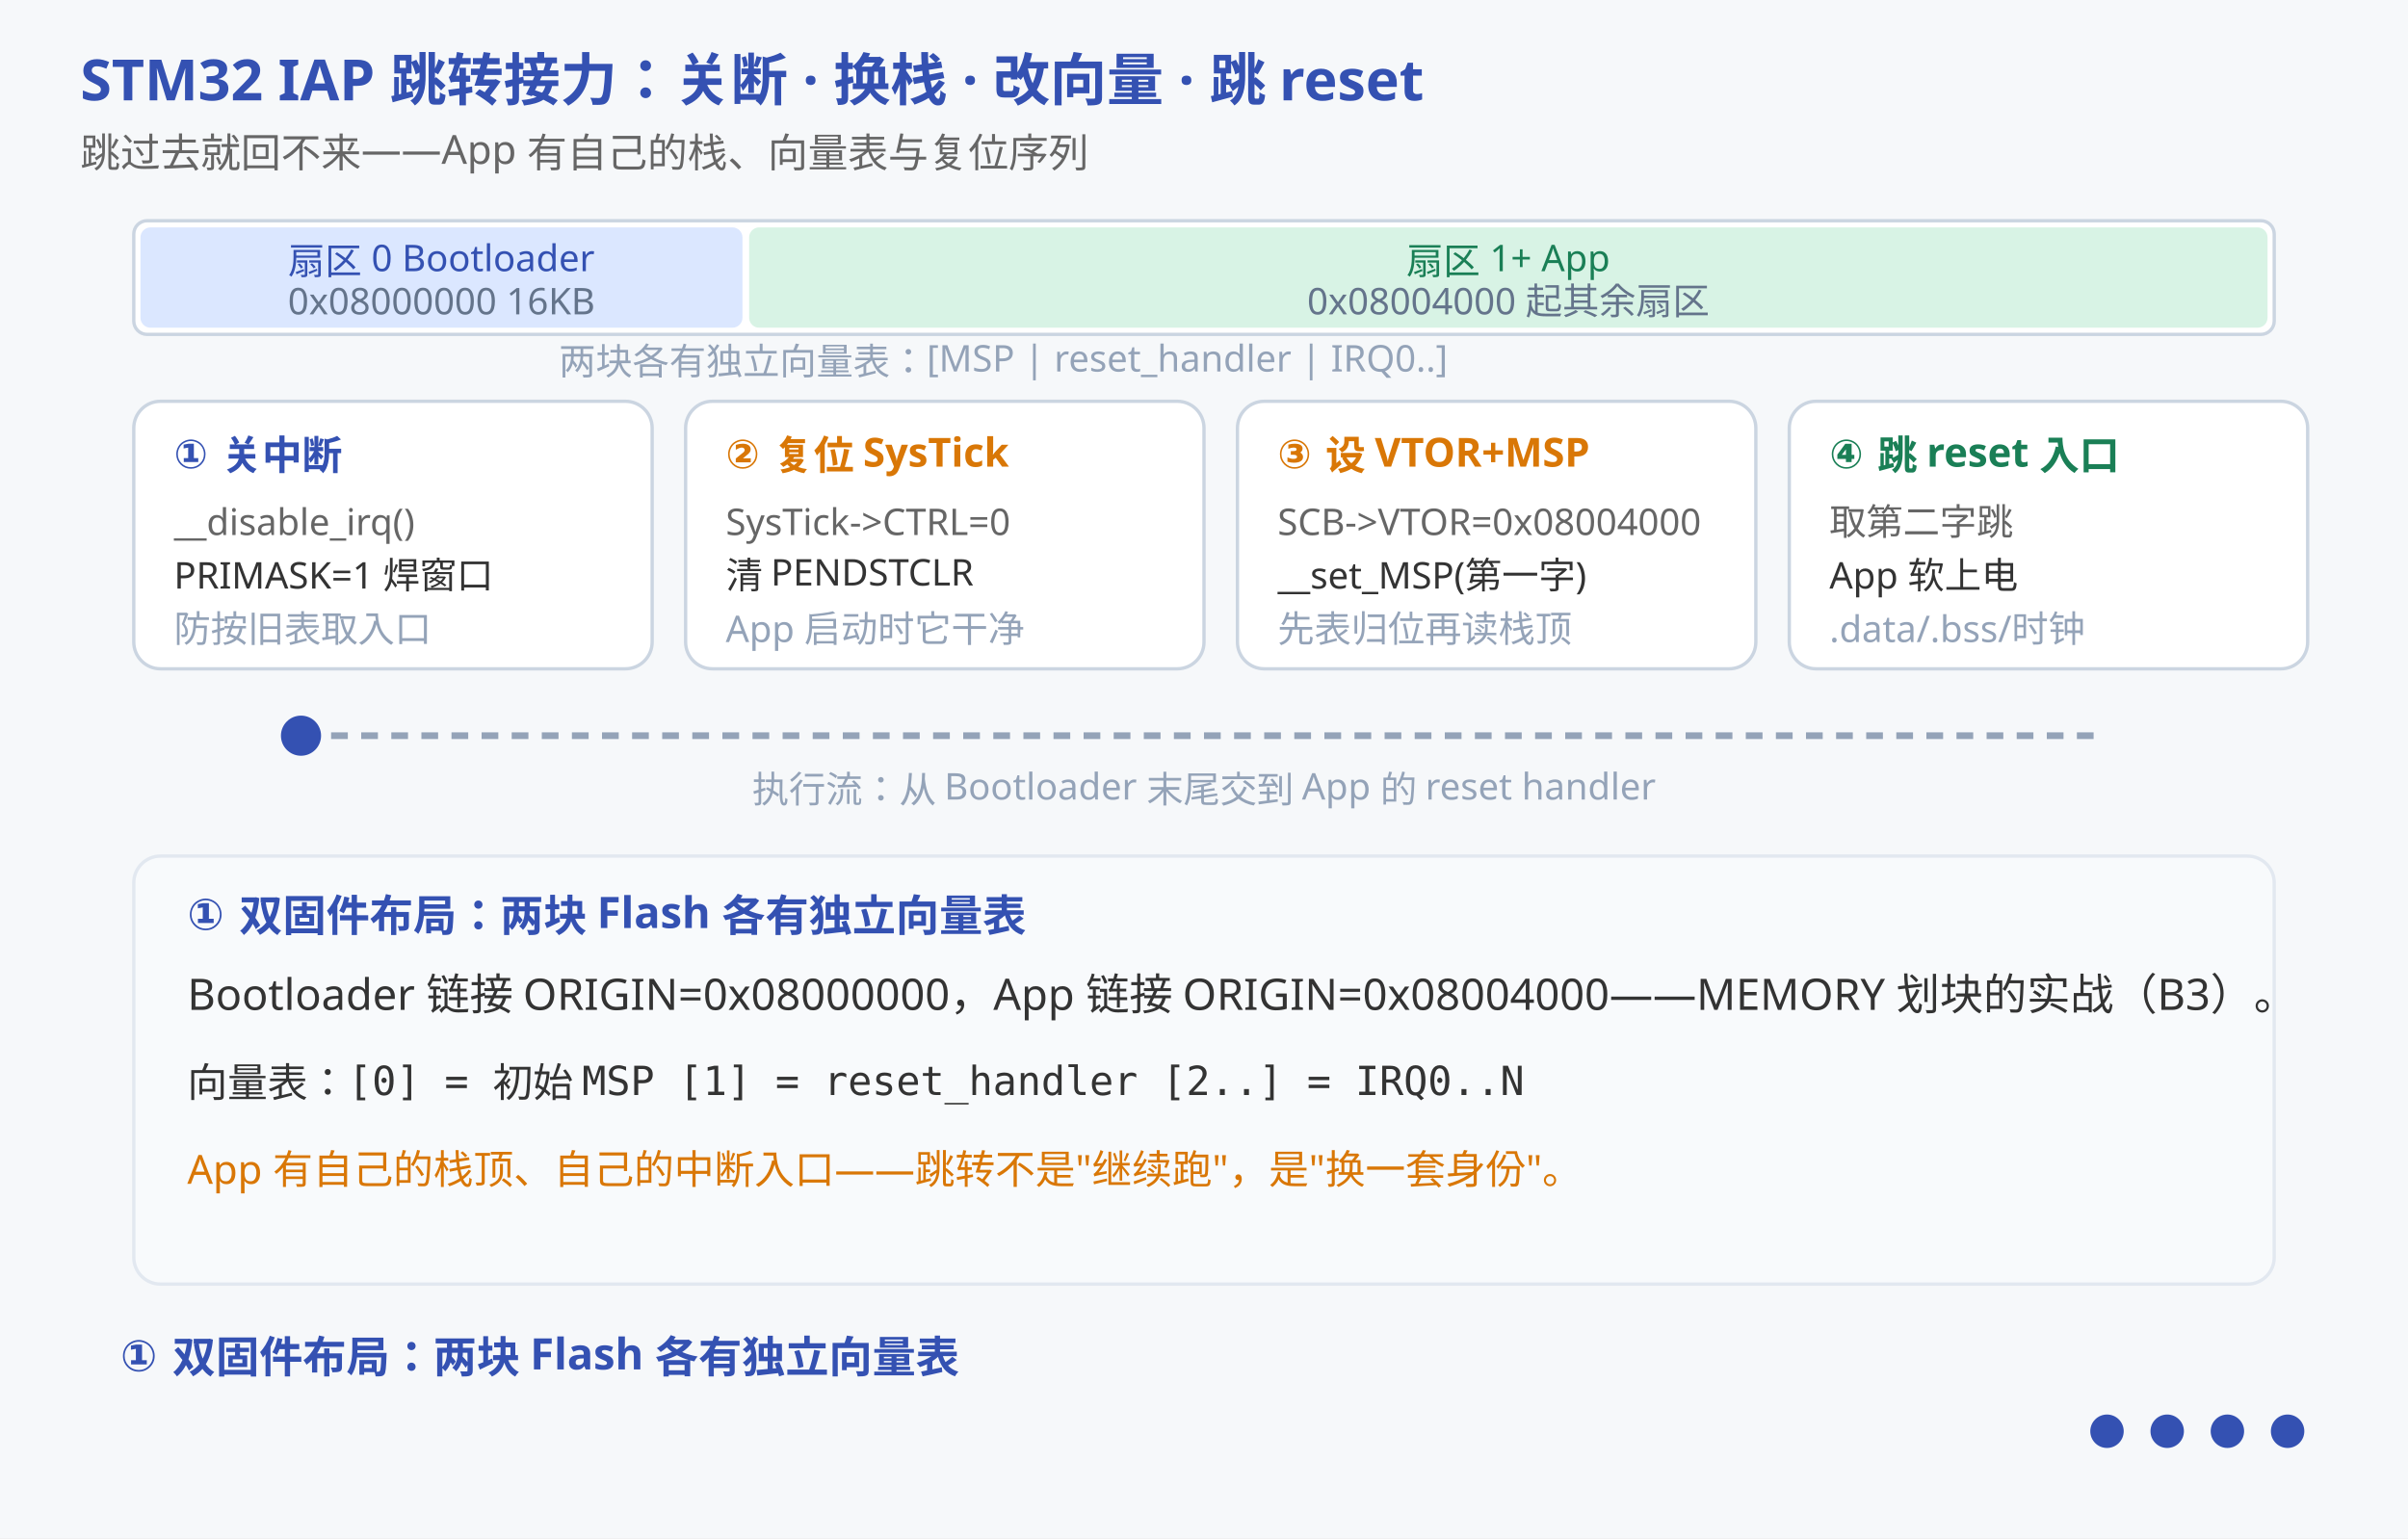
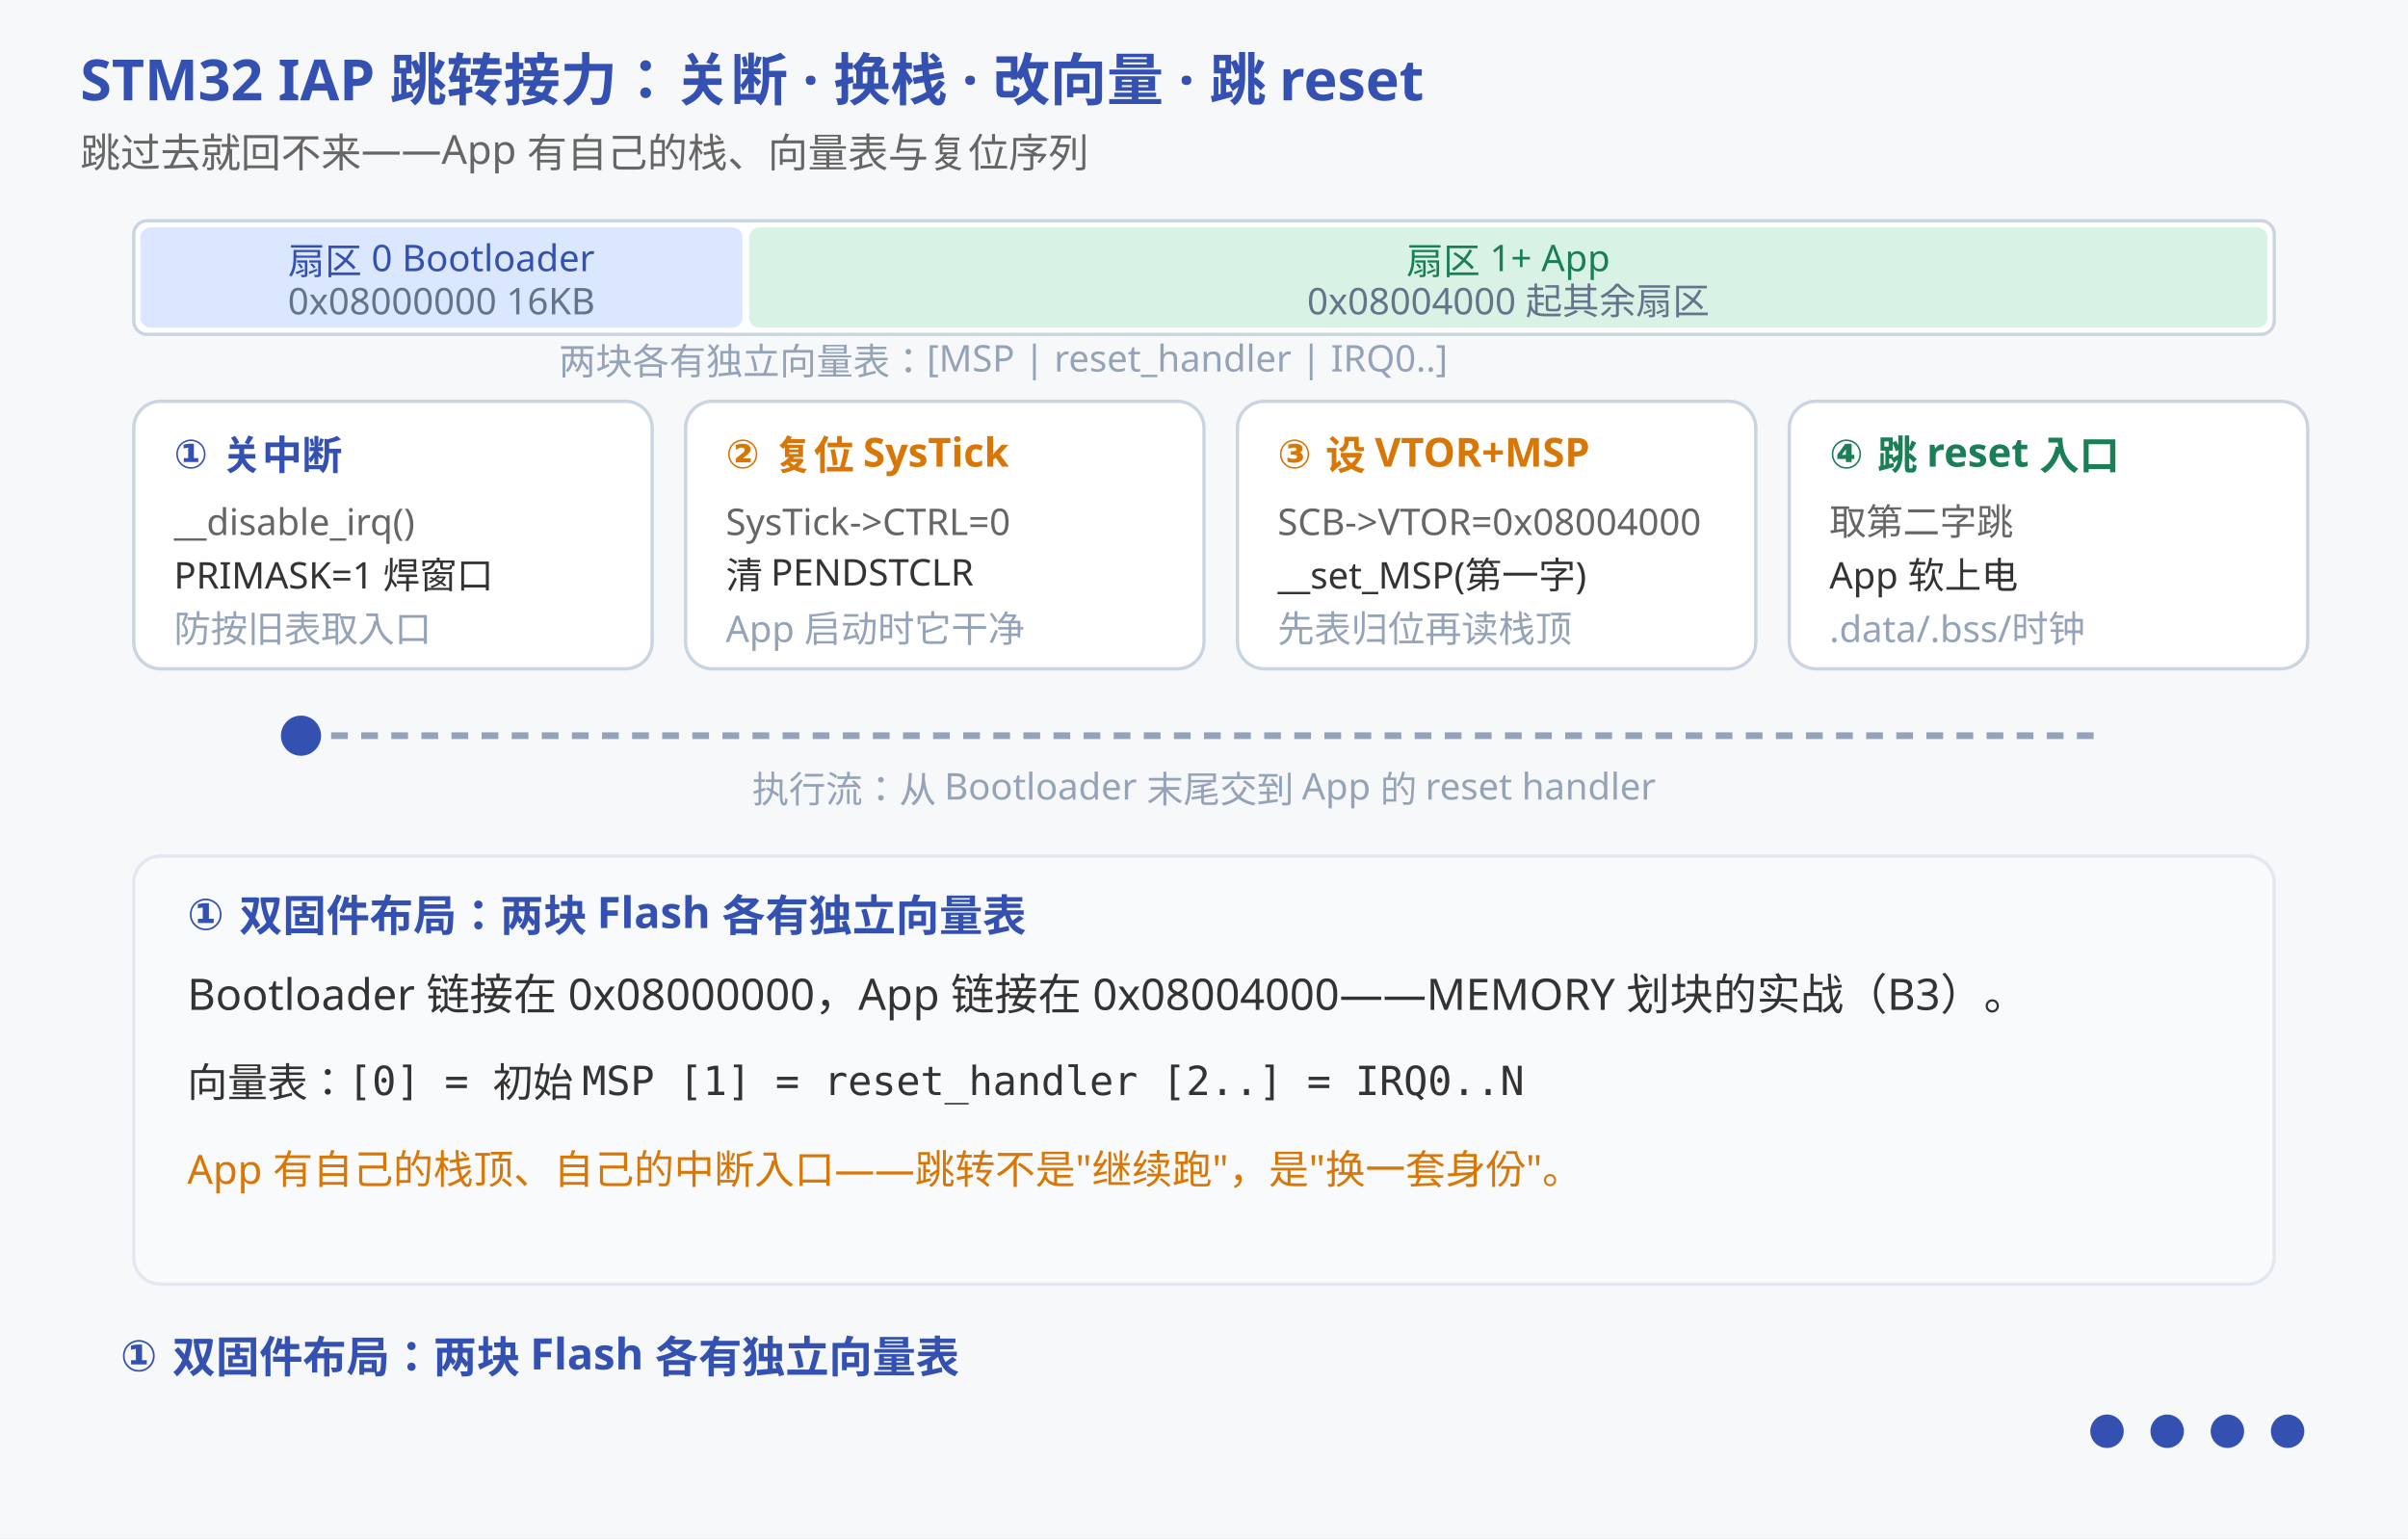
<svg xmlns="http://www.w3.org/2000/svg" viewBox="0 0 720 460" font-family="'Segoe UI','Microsoft YaHei',sans-serif">
  <rect width="720" height="460" fill="#f6f8fa" />
  <text x="24" y="30" font-size="17" font-weight="bold" fill="#3451b2">STM32 IAP 跳转接力：关断 · 换栈 · 改向量 · 跳 reset</text>
  <text x="24" y="50" font-size="12" fill="#666">跳过去就回不来——App 有自己的栈、向量表与复位序列</text>
  <rect x="40" y="66" width="640" height="34" rx="4" fill="#ffffff" stroke="#cbd5e1" />
  <rect x="42" y="68" width="180" height="30" rx="3" fill="#dbe7ff" />
  <text x="132" y="82" font-size="11" fill="#3451b2" text-anchor="middle">扇区 0  Bootloader</text>
  <text x="132" y="94" font-size="11" fill="#64748b" text-anchor="middle">0x08000000  16KB</text>
  <rect x="224" y="68" width="454" height="30" rx="3" fill="#d8f3e5" />
  <text x="451" y="82" font-size="11" fill="#1a7f56" text-anchor="middle">扇区 1+  App</text>
  <text x="451" y="94" font-size="11" fill="#64748b" text-anchor="middle">0x08004000  起其余扇区</text>
  <text x="300" y="112" font-size="11" fill="#94a3b8" text-anchor="middle">两块各有独立向量表：[MSP | reset_handler | IRQ0..]</text>
  <rect x="40" y="120" width="155" height="80" rx="8" fill="#ffffff" stroke="#cbd5e1" />
  <text x="52" y="140" font-size="12" font-weight="bold" fill="#3451b2">① 关中断</text>
  <text x="52" y="160" font-size="11" fill="#666">__disable_irq()</text>
  <text x="52" y="176" font-size="11" fill="#333">PRIMASK=1 焊窗口</text>
  <text x="52" y="192" font-size="11" fill="#94a3b8">防按旧表取入口</text>
  <rect x="205" y="120" width="155" height="80" rx="8" fill="#ffffff" stroke="#cbd5e1" />
  <text x="217" y="140" font-size="12" font-weight="bold" fill="#d97706">② 复位 SysTick</text>
  <text x="217" y="160" font-size="11" fill="#666">SysTick-&gt;CTRL=0</text>
  <text x="217" y="176" font-size="11" fill="#333">清 PENDSTCLR</text>
  <text x="217" y="192" font-size="11" fill="#94a3b8">App 启动时它干净</text>
  <rect x="370" y="120" width="155" height="80" rx="8" fill="#ffffff" stroke="#cbd5e1" />
  <text x="382" y="140" font-size="12" font-weight="bold" fill="#d97706">③ 设 VTOR+MSP</text>
  <text x="382" y="160" font-size="11" fill="#666">SCB-&gt;VTOR=0x08004000</text>
  <text x="382" y="176" font-size="11" fill="#333">__set_MSP(第一字)</text>
  <text x="382" y="192" font-size="11" fill="#94a3b8">先表归位再读栈顶</text>
  <rect x="535" y="120" width="155" height="80" rx="8" fill="#ffffff" stroke="#cbd5e1" />
  <text x="547" y="140" font-size="12" font-weight="bold" fill="#1a7f56">④ 跳 reset 入口</text>
  <text x="547" y="160" font-size="11" fill="#666">取第二字跳</text>
  <text x="547" y="176" font-size="11" fill="#333">App 软上电</text>
  <text x="547" y="192" font-size="11" fill="#94a3b8">.data/.bss/时钟</text>
  <line x1="90" y1="220" x2="630" y2="220" stroke="#94a3b8" stroke-width="2" stroke-dasharray="5 4" />
  <circle cx="90" cy="220" r="6" fill="#3451b2">
    <animate attributeName="cx" values="90;630;630;90" keyTimes="0;0.86;0.93;1" dur="4s" repeatCount="indefinite" />
  </circle>
  <text x="360" y="240" font-size="11" fill="#94a3b8" text-anchor="middle">执行流：从 Bootloader 末尾交到 App 的 reset handler</text>
  <g opacity="1">
    <animate attributeName="opacity" calcMode="discrete" values="1;0;0;0;0" keyTimes="0;0.25;0.5;0.75;1" dur="12s" repeatCount="indefinite" />
    <rect x="40" y="256" width="640" height="128" rx="8" fill="#f8fafc" stroke="#e2e8f0" />
    <text x="56" y="278" font-size="13" font-weight="bold" fill="#3451b2">① 双固件布局：两块 Flash 各有独立向量表</text>
-     <text x="56" y="302" font-size="13" fill="#333">Bootloader 链接 ORIGIN=0x08000000，App 链接 ORIGIN=0x08004000——MEMORY 划块的实战（B3）。</text>
+     <text x="56" y="302" font-size="13" fill="#333">Bootloader 链接在 0x08000000，App 链接在 0x08004000——MEMORY 划块的实战（B3）。</text>
    <text x="56" y="328" font-size="12" font-family="Consolas,monospace" fill="#333">向量表：[0] = 初始 MSP   [1] = reset_handler   [2..] = IRQ0..N</text>
    <text x="56" y="354" font-size="12" fill="#d97706">App 有自己的栈顶、自己的中断入口——跳转不是"继续跑"，是"换一套身份"。</text>
  </g>
  <g opacity="0">
    <animate attributeName="opacity" calcMode="discrete" values="0;1;0;0;0" keyTimes="0;0.25;0.5;0.75;1" dur="12s" repeatCount="indefinite" />
    <rect x="40" y="256" width="640" height="128" rx="8" fill="#f8fafc" stroke="#e2e8f0" />
    <text x="56" y="278" font-size="13" font-weight="bold" fill="#d97706">② 关中断 + 复位 SysTick：焊死 VTOR 切换的窗口期</text>
    <text x="56" y="302" font-size="13" fill="#333">__disable_irq() 置 PRIMASK——VTOR 切换期间任何中断都会按<tspan font-weight="bold">当前 VTOR</tspan>取入口，此刻表正被覆盖。</text>
    <text x="56" y="328" font-size="12" font-family="Consolas,monospace" fill="#333">SysTick-&gt;CTRL = 0;   SCB-&gt;ICSR = SCB_ICSR_PENDSTCLR_Msk;</text>
    <text x="56" y="354" font-size="12" fill="#d97706">挂着的请求 + 旧表 = 取到垃圾地址 HardFault。关 PRIMASK 把窗口期焊死。</text>
  </g>
  <g opacity="0">
    <animate attributeName="opacity" calcMode="discrete" values="0;0;1;0;0" keyTimes="0;0.25;0.5;0.75;1" dur="12s" repeatCount="indefinite" />
    <rect x="40" y="256" width="640" height="128" rx="8" fill="#f8fafc" stroke="#e2e8f0" />
    <text x="56" y="278" font-size="13" font-weight="bold" fill="#d97706">③ 设 VTOR + MSP：先让表归位，再从新表读栈顶</text>
-     <text x="56" y="302" font-size="13" fill="#333">SCB-&gt;VTOR = 0x08004000 → 向量表指针切到 App；__set_MSP(*(uint32_t*)0x08004000) 从 App 第一字载栈顶。</text>
+     <text x="56" y="302" font-size="13" fill="#333">VTOR 指向 0x08004000（向量表归位 App），再从 App 向量表第一字载入 MSP。</text>
    <text x="56" y="328" font-size="12" font-family="Consolas,monospace" fill="#333">SCB-&gt;VTOR = APP_ADDR;   __set_MSP(*(uint32_t*)APP_ADDR);</text>
    <text x="56" y="354" font-size="12" fill="#d97706">顺序反了：MSP 是从旧表读的——VTOR 必须在 MSP 之前。</text>
  </g>
  <g opacity="0">
    <animate attributeName="opacity" calcMode="discrete" values="0;0;0;1;0" keyTimes="0;0.25;0.5;0.75;1" dur="12s" repeatCount="indefinite" />
    <rect x="40" y="256" width="640" height="128" rx="8" fill="#f8fafc" stroke="#e2e8f0" />
    <text x="56" y="278" font-size="13" font-weight="bold" fill="#1a7f56">④ 跳 App 复位入口：等于一次"软上电"</text>
    <text x="56" y="300" font-size="13" fill="#333">取 App 向量表第二字（reset handler）并跳——Thumb 位 0 已由链接器置好。</text>
    <text x="56" y="322" font-size="13" fill="#333">App 从 reset 走完整序列：.data 拷贝、.bss 清零、SystemClock_Config、main。</text>
    <text x="56" y="344" font-size="12" font-family="Consolas,monospace" fill="#333">handler = (void(*)(void))(*(uint32_t*)(APP_ADDR+4));   handler();</text>
    <text x="56" y="366" font-size="12" fill="#3eaf7c">跳 main 会跳过启动代码——必须跳 reset 入口，让 App 走完整上电序列。</text>
  </g>
  <g font-size="13" font-weight="bold" fill="#3451b2">
    <g opacity="1">
      <animate attributeName="opacity" calcMode="discrete" values="1;0;0;0;1" keyTimes="0;0.25;0.5;0.75;1" dur="12s" repeatCount="indefinite" />
      <text x="36" y="410">① 双固件布局：两块 Flash 各有独立向量表</text>
    </g>
    <g opacity="0">
      <animate attributeName="opacity" calcMode="discrete" values="0;1;0;0;0" keyTimes="0;0.25;0.5;0.75;1" dur="12s" repeatCount="indefinite" />
      <text x="36" y="410">② 关中断 + 复位 SysTick：焊死 VTOR 切换窗口期</text>
    </g>
    <g opacity="0">
      <animate attributeName="opacity" calcMode="discrete" values="0;0;1;0;0" keyTimes="0;0.25;0.5;0.75;1" dur="12s" repeatCount="indefinite" />
      <text x="36" y="410">③ 设 VTOR + MSP：先让表归位再从新表读栈顶</text>
    </g>
    <g opacity="0">
      <animate attributeName="opacity" calcMode="discrete" values="0;0;0;1;0" keyTimes="0;0.25;0.5;0.75;1" dur="12s" repeatCount="indefinite" />
      <text x="36" y="410">④ 跳 App reset 入口：等于一次软上电，跳过去回不来</text>
    </g>
  </g>
  <g transform="translate(630,428)" fill="#3451b2">
    <circle cx="0" cy="0" r="5">
      <animate attributeName="opacity" calcMode="discrete" values="1;0.2;0.2;0.2;0.2" keyTimes="0;0.25;0.5;0.75;1" dur="12s" repeatCount="indefinite" />
    </circle>
    <circle cx="18" cy="0" r="5">
      <animate attributeName="opacity" calcMode="discrete" values="0.2;1;0.2;0.2;0.2" keyTimes="0;0.25;0.5;0.75;1" dur="12s" repeatCount="indefinite" />
    </circle>
    <circle cx="36" cy="0" r="5">
      <animate attributeName="opacity" calcMode="discrete" values="0.2;0.2;1;0.2;0.2" keyTimes="0;0.25;0.5;0.75;1" dur="12s" repeatCount="indefinite" />
    </circle>
    <circle cx="54" cy="0" r="5">
      <animate attributeName="opacity" calcMode="discrete" values="0.2;0.2;0.2;1;0.2" keyTimes="0;0.25;0.5;0.75;1" dur="12s" repeatCount="indefinite" />
    </circle>
  </g>
</svg>
